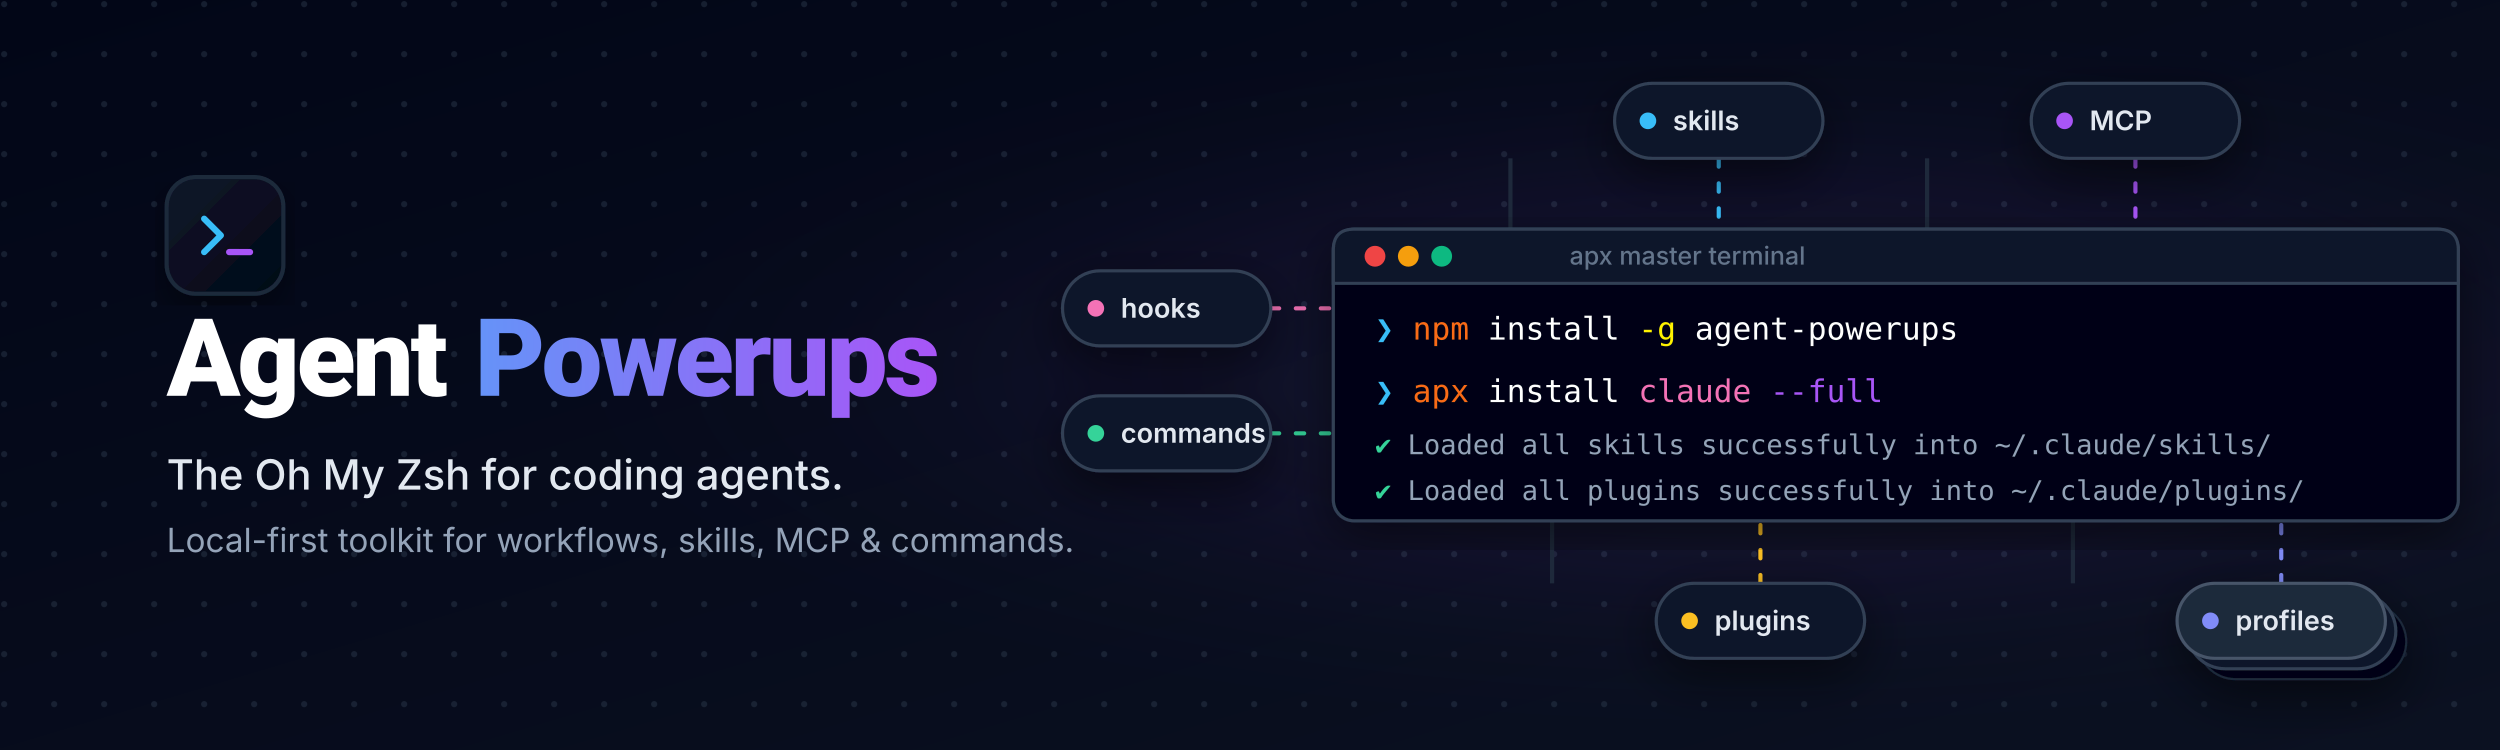
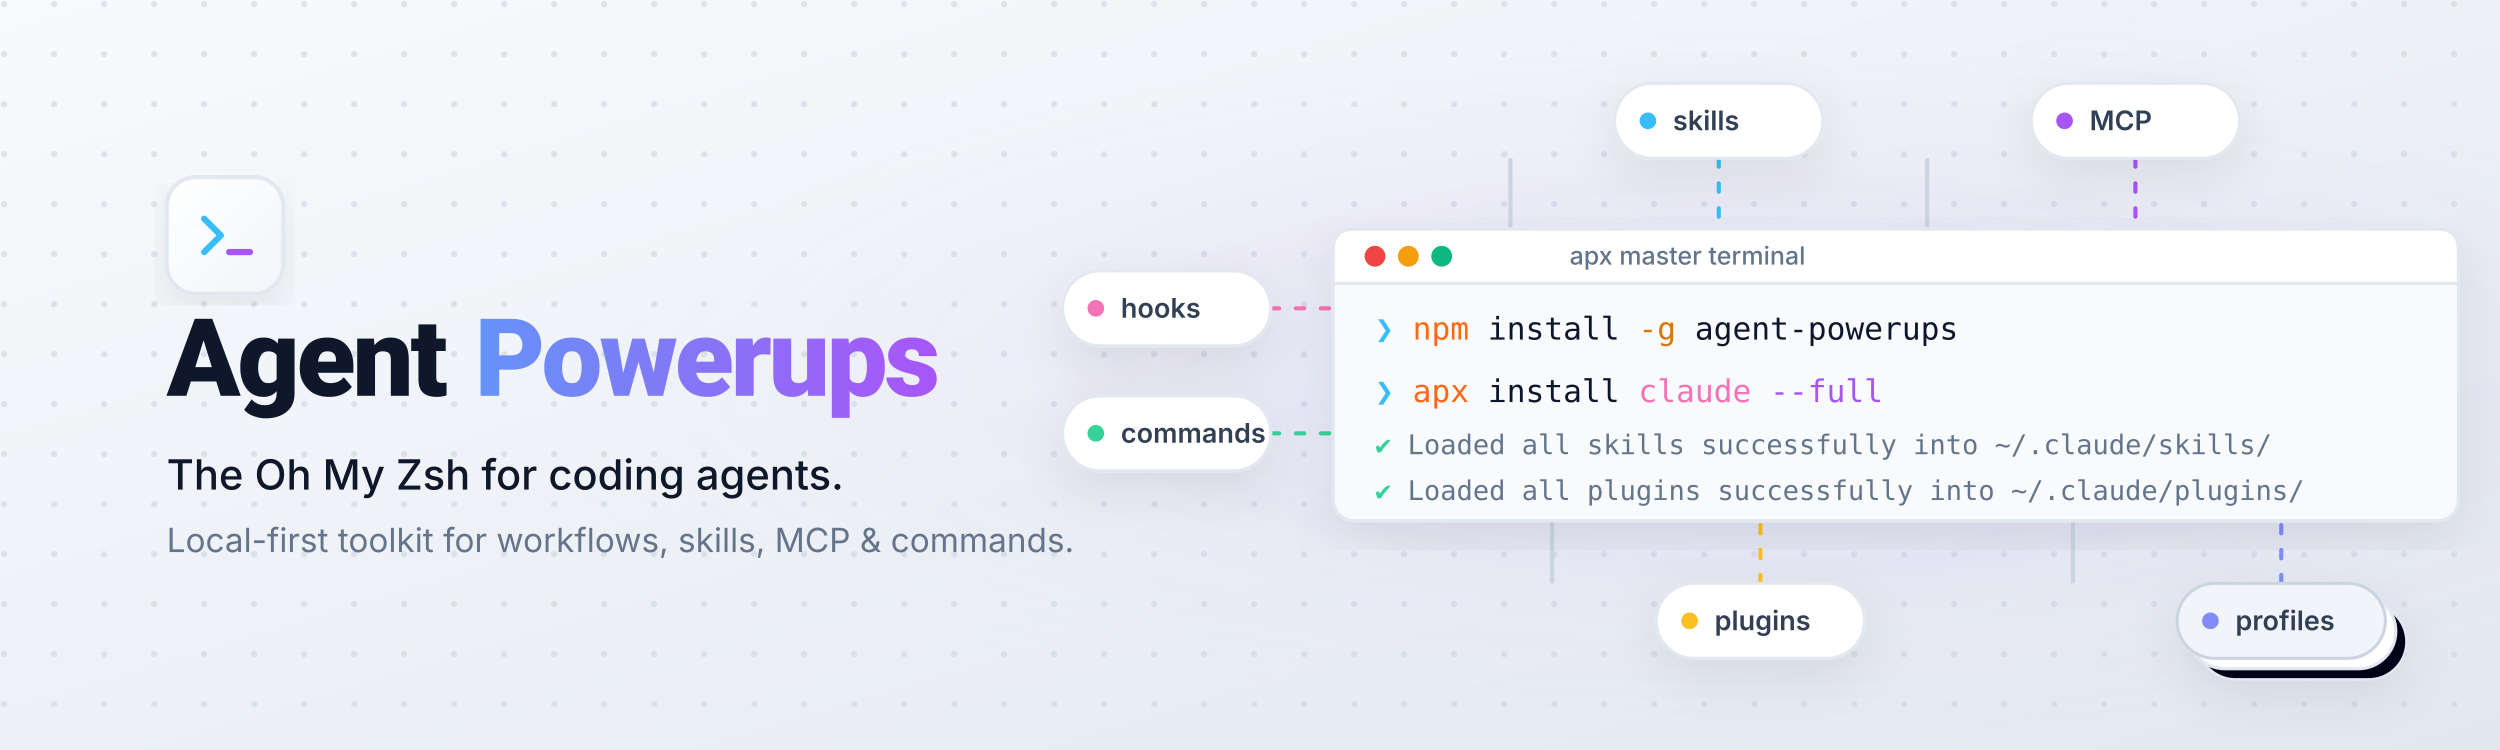
<svg xmlns="http://www.w3.org/2000/svg" viewBox="0 0 1200 360" width="1200" height="360">
  <defs>
    <linearGradient id="bg-grad" x1="0%" y1="0%" x2="100%" y2="100%">
-       <stop offset="0%" stop-color="#020617" />
-       <stop offset="100%" stop-color="#0B1121" />
+       <stop offset="0%" stop-color="#F8FAFC" />
+       <stop offset="100%" stop-color="#E2E8F0" />
    </linearGradient>
    <radialGradient id="ambient-glow" cx="70%" cy="50%" r="50%">
      <stop offset="0%" stop-color="#38BDF8" stop-opacity="0.10" />
      <stop offset="50%" stop-color="#A855F7" stop-opacity="0.05" />
-       <stop offset="100%" stop-color="#020617" stop-opacity="0" />
+       <stop offset="100%" stop-color="#F8FAFC" stop-opacity="0" />
    </radialGradient>
    <linearGradient id="powerups-grad" x1="0%" y1="0%" x2="100%" y2="0%">
      <stop offset="0%" stop-color="#38BDF8" />
      <stop offset="100%" stop-color="#A855F7" />
    </linearGradient>
    <linearGradient id="icon-bg" x1="0%" y1="0%" x2="100%" y2="100%">
-       <stop offset="0%" stop-color="#0F172A" />
-       <stop offset="100%" stop-color="#020617" />
+       <stop offset="0%" stop-color="#FFFFFF" />
+       <stop offset="100%" stop-color="#F1F5F9" />
    </linearGradient>
    <pattern id="dot-grid" width="24" height="24" patternUnits="userSpaceOnUse">
-       <circle cx="2" cy="2" r="1.5" fill="#334155" opacity="0.4" />
+       <circle cx="2" cy="2" r="1.5" fill="#CBD5E1" opacity="0.6" />
    </pattern>
    <filter id="glass-blur" x="-20%" y="-20%" width="140%" height="140%">
      <feGaussianBlur stdDeviation="10" result="blur" />
      <feComposite in="SourceGraphic" in2="blur" operator="over" />
    </filter>
    <filter id="shadow" x="-10%" y="-10%" width="120%" height="120%">
-       <feDropShadow dx="0" dy="8" stdDeviation="12" flood-color="#000000" flood-opacity="0.5" />
+       <feDropShadow dx="0" dy="8" stdDeviation="12" flood-color="#0F172A" flood-opacity="0.08" />
    </filter>
  </defs>
  <rect width="100%" height="100%" fill="url(#bg-grad)" />
  <rect width="100%" height="100%" fill="url(#dot-grid)" />
  <rect width="100%" height="100%" fill="url(#ambient-glow)" />
  <g transform="translate(80, 85)" filter="url(#shadow)">
-     <rect x="0" y="0" width="56" height="56" rx="14" fill="url(#icon-bg)" stroke="#1E293B" stroke-width="2" />
+     <rect x="0" y="0" width="56" height="56" rx="14" fill="url(#icon-bg)" stroke="#E2E8F0" stroke-width="2" />
    <path d="M 18 20 L 26 28 L 18 36" fill="none" stroke="#38BDF8" stroke-width="3" stroke-linecap="round" stroke-linejoin="round" />
    <path d="M 30 36 L 40 36" fill="none" stroke="#A855F7" stroke-width="3" stroke-linecap="round" />
  </g>
  <text x="80" y="190" font-family="system-ui, -apple-system, BlinkMacSystemFont, 'Segoe UI', Roboto, sans-serif" font-weight="800" font-size="52" letter-spacing="-1.5">
-     <tspan fill="#FFFFFF">Agent </tspan>
+     <tspan fill="#0F172A">Agent </tspan>
    <tspan fill="url(#powerups-grad)">Powerups</tspan>
  </text>
-   <text x="80" y="235" font-family="system-ui, -apple-system, sans-serif" font-size="20" font-weight="500" fill="#E2E8F0">
+   <text x="80" y="235" font-family="system-ui, -apple-system, sans-serif" font-size="20" font-weight="500" fill="#0F172A">
        The Oh My Zsh for coding agents.
    </text>
-   <text x="80" y="265" font-family="system-ui, -apple-system, sans-serif" font-size="16" fill="#94A3B8">
+   <text x="80" y="265" font-family="system-ui, -apple-system, sans-serif" font-size="16" fill="#64748B">
        Local-first toolkit for workflows, skills, MCP &amp; commands.
    </text>
-   <g stroke="#1E293B" stroke-width="2" fill="none">
+   <g stroke="#CBD5E1" stroke-width="2" fill="none">
    <path d="M 725 76 L 725 110" />
    <path d="M 925 76 L 925 110" />
    <path d="M 510 148 L 540 148" />
    <path d="M 510 208 L 540 208" />
    <path d="M 745 280 L 745 250" />
    <path d="M 995 280 L 995 250" />
  </g>
  <g stroke-width="2" fill="none" stroke-linecap="round">
    <path d="M 825 76 L 825 110" stroke="#38BDF8" stroke-dasharray="4 8">
      <animate attributeName="stroke-dashoffset" from="12" to="0" dur="1s" repeatCount="indefinite" />
    </path>
    <path d="M 1025 76 L 1025 110" stroke="#A855F7" stroke-dasharray="4 8">
      <animate attributeName="stroke-dashoffset" from="12" to="0" dur="1s" repeatCount="indefinite" />
    </path>
    <path d="M 610 148 L 640 148" stroke="#F472B6" stroke-dasharray="4 8">
      <animate attributeName="stroke-dashoffset" from="12" to="0" dur="1s" repeatCount="indefinite" />
    </path>
    <path d="M 610 208 L 640 208" stroke="#34D399" stroke-dasharray="4 8">
      <animate attributeName="stroke-dashoffset" from="12" to="0" dur="1s" repeatCount="indefinite" />
    </path>
    <path d="M 845 280 L 845 250" stroke="#FBBF24" stroke-dasharray="4 8">
      <animate attributeName="stroke-dashoffset" from="12" to="0" dur="1s" repeatCount="indefinite" />
    </path>
    <path d="M 1095 280 L 1095 250" stroke="#818CF8" stroke-dasharray="4 8">
      <animate attributeName="stroke-dashoffset" from="12" to="0" dur="1s" repeatCount="indefinite" />
    </path>
  </g>
  <g r="3.5">
    <circle cx="825" cy="110" fill="#38BDF8" />
    <circle cx="1025" cy="110" fill="#A855F7" />
    <circle cx="640" cy="148" fill="#F472B6" />
    <circle cx="640" cy="208" fill="#34D399" />
    <circle cx="845" cy="250" fill="#FBBF24" />
    <circle cx="1095" cy="250" fill="#818CF8" />
    <circle cx="825" cy="76" fill="#38BDF8" />
    <circle cx="1025" cy="76" fill="#A855F7" />
    <circle cx="610" cy="148" fill="#F472B6" />
    <circle cx="610" cy="208" fill="#34D399" />
    <circle cx="845" cy="280" fill="#FBBF24" />
    <circle cx="1095" cy="280" fill="#818CF8" />
  </g>
  <g filter="url(#shadow)">
-     <rect x="640" y="110" width="540" height="140" rx="10" fill="#020617" stroke="#334155" stroke-width="1.5" />
-     <path d="M 640 120 Q 640 110 650 110 L 1170 110 Q 1180 110 1180 120 L 1180 136 L 640 136 Z" fill="#0F172A" stroke="#334155" stroke-width="1.5" />
+     <rect x="640" y="110" width="540" height="140" rx="10" fill="#F8FAFC" stroke="#E2E8F0" stroke-width="1.5" />
+     <path d="M 640 120 Q 640 110 650 110 L 1170 110 Q 1180 110 1180 120 L 1180 136 L 640 136 Z" fill="#FFFFFF" stroke="#E2E8F0" stroke-width="1.5" />
    <circle cx="660" cy="123" r="5" fill="#EF4444" />
    <circle cx="676" cy="123" r="5" fill="#F59E0B" />
    <circle cx="692" cy="123" r="5" fill="#10B981" />
    <text x="810" y="127" font-family="system-ui, -apple-system, sans-serif" font-size="12" font-weight="500" fill="#64748B" text-anchor="middle">apx master terminal</text>
    <g transform="translate(660, 148)">
      <text y="15" font-family="ui-monospace, SFMono-Regular, Menlo, Monaco, Consolas, monospace" font-size="15" font-weight="500">
        <tspan fill="#38BDF8">❯</tspan>
        <tspan fill="#fa6b12"> npm </tspan>
-         <tspan fill="#ffffff">install </tspan>
-         <tspan fill="#fff200">-g </tspan>
-         <tspan fill="#ffffff">agent-powerups</tspan>
+         <tspan fill="#0F172A">install </tspan>
+         <tspan fill="#D97706">-g </tspan>
+         <tspan fill="#0F172A">agent-powerups</tspan>
      </text>
      <text y="45" font-family="ui-monospace, SFMono-Regular, Menlo, Monaco, Consolas, monospace" font-size="15" font-weight="500">
        <tspan fill="#38BDF8">❯</tspan>
        <tspan fill="#fa6b12"> apx </tspan>
-         <tspan fill="#ffffff">install </tspan>
+         <tspan fill="#0F172A">install </tspan>
        <tspan fill="#F472B6">claude </tspan>
        <tspan fill="#A855F7">--full</tspan>
      </text>
-       <text y="70" font-family="ui-monospace, SFMono-Regular, Menlo, Monaco, Consolas, monospace" font-size="13" fill="#94A3B8">
+       <text y="70" font-family="ui-monospace, SFMono-Regular, Menlo, Monaco, Consolas, monospace" font-size="13" fill="#64748B">
        <tspan fill="#34D399">✔</tspan> Loaded all skills successfully into ~/.claude/skills/
            </text>
-       <text y="92" font-family="ui-monospace, SFMono-Regular, Menlo, Monaco, Consolas, monospace" font-size="13" fill="#94A3B8">
+       <text y="92" font-family="ui-monospace, SFMono-Regular, Menlo, Monaco, Consolas, monospace" font-size="13" fill="#64748B">
        <tspan fill="#34D399">✔</tspan> Loaded all plugins successfully into ~/.claude/plugins/
            </text>
    </g>
  </g>
-   <g font-family="system-ui, -apple-system, sans-serif" font-size="13" font-weight="600" fill="#E2E8F0" filter="url(#shadow)">
+   <g font-family="system-ui, -apple-system, sans-serif" font-size="13" font-weight="600" fill="#334155" filter="url(#shadow)">
    <g transform="translate(775, 40)">
-       <rect width="100" height="36" rx="18" fill="#0F172A" stroke="#334155" stroke-width="1.5" />
+       <rect width="100" height="36" rx="18" fill="#FFFFFF" stroke="#E2E8F0" stroke-width="1.5" />
      <circle cx="16" cy="18" r="4" fill="#38BDF8" />
      <text x="28" y="22.5">skills</text>
    </g>
    <g transform="translate(975, 40)">
-       <rect width="100" height="36" rx="18" fill="#0F172A" stroke="#334155" stroke-width="1.5" />
+       <rect width="100" height="36" rx="18" fill="#FFFFFF" stroke="#E2E8F0" stroke-width="1.5" />
      <circle cx="16" cy="18" r="4" fill="#A855F7" />
      <text x="28" y="22.5">MCP</text>
    </g>
    <g transform="translate(510, 130)">
-       <rect width="100" height="36" rx="18" fill="#0F172A" stroke="#334155" stroke-width="1.5" />
+       <rect width="100" height="36" rx="18" fill="#FFFFFF" stroke="#E2E8F0" stroke-width="1.5" />
      <circle cx="16" cy="18" r="4" fill="#F472B6" />
      <text x="28" y="22.5">hooks</text>
    </g>
    <g transform="translate(510, 190)">
-       <rect width="100" height="36" rx="18" fill="#0F172A" stroke="#334155" stroke-width="1.5" />
+       <rect width="100" height="36" rx="18" fill="#FFFFFF" stroke="#E2E8F0" stroke-width="1.5" />
      <circle cx="16" cy="18" r="4" fill="#34D399" />
      <text x="28" y="22.5">commands</text>
    </g>
    <g transform="translate(795, 280)">
-       <rect width="100" height="36" rx="18" fill="#0F172A" stroke="#334155" stroke-width="1.5" />
+       <rect width="100" height="36" rx="18" fill="#FFFFFF" stroke="#E2E8F0" stroke-width="1.5" />
      <circle cx="16" cy="18" r="4" fill="#FBBF24" />
      <text x="28" y="22.5">plugins</text>
    </g>
-     <rect x="1055" y="290" width="100" height="36" rx="18" fill="#020617" stroke="#1E293B" stroke-width="1" />
-     <rect x="1050" y="285" width="100" height="36" rx="18" fill="#0F172A" stroke="#334155" stroke-width="1.5" />
+     <rect x="1055" y="290" width="100" height="36" rx="18" fill="#020617" stroke="#E2E8F0" stroke-width="1" />
+     <rect x="1050" y="285" width="100" height="36" rx="18" fill="#FFFFFF" stroke="#E2E8F0" stroke-width="1.5" />
    <g transform="translate(1045, 280)">
-       <rect width="100" height="36" rx="18" fill="#1E293B" stroke="#475569" stroke-width="1.5" />
+       <rect width="100" height="36" rx="18" fill="#F1F5F9" stroke="#CBD5E1" stroke-width="1.5" />
      <circle cx="16" cy="18" r="4" fill="#818CF8" />
      <text x="28" y="22.5">profiles</text>
    </g>
  </g>
</svg>
